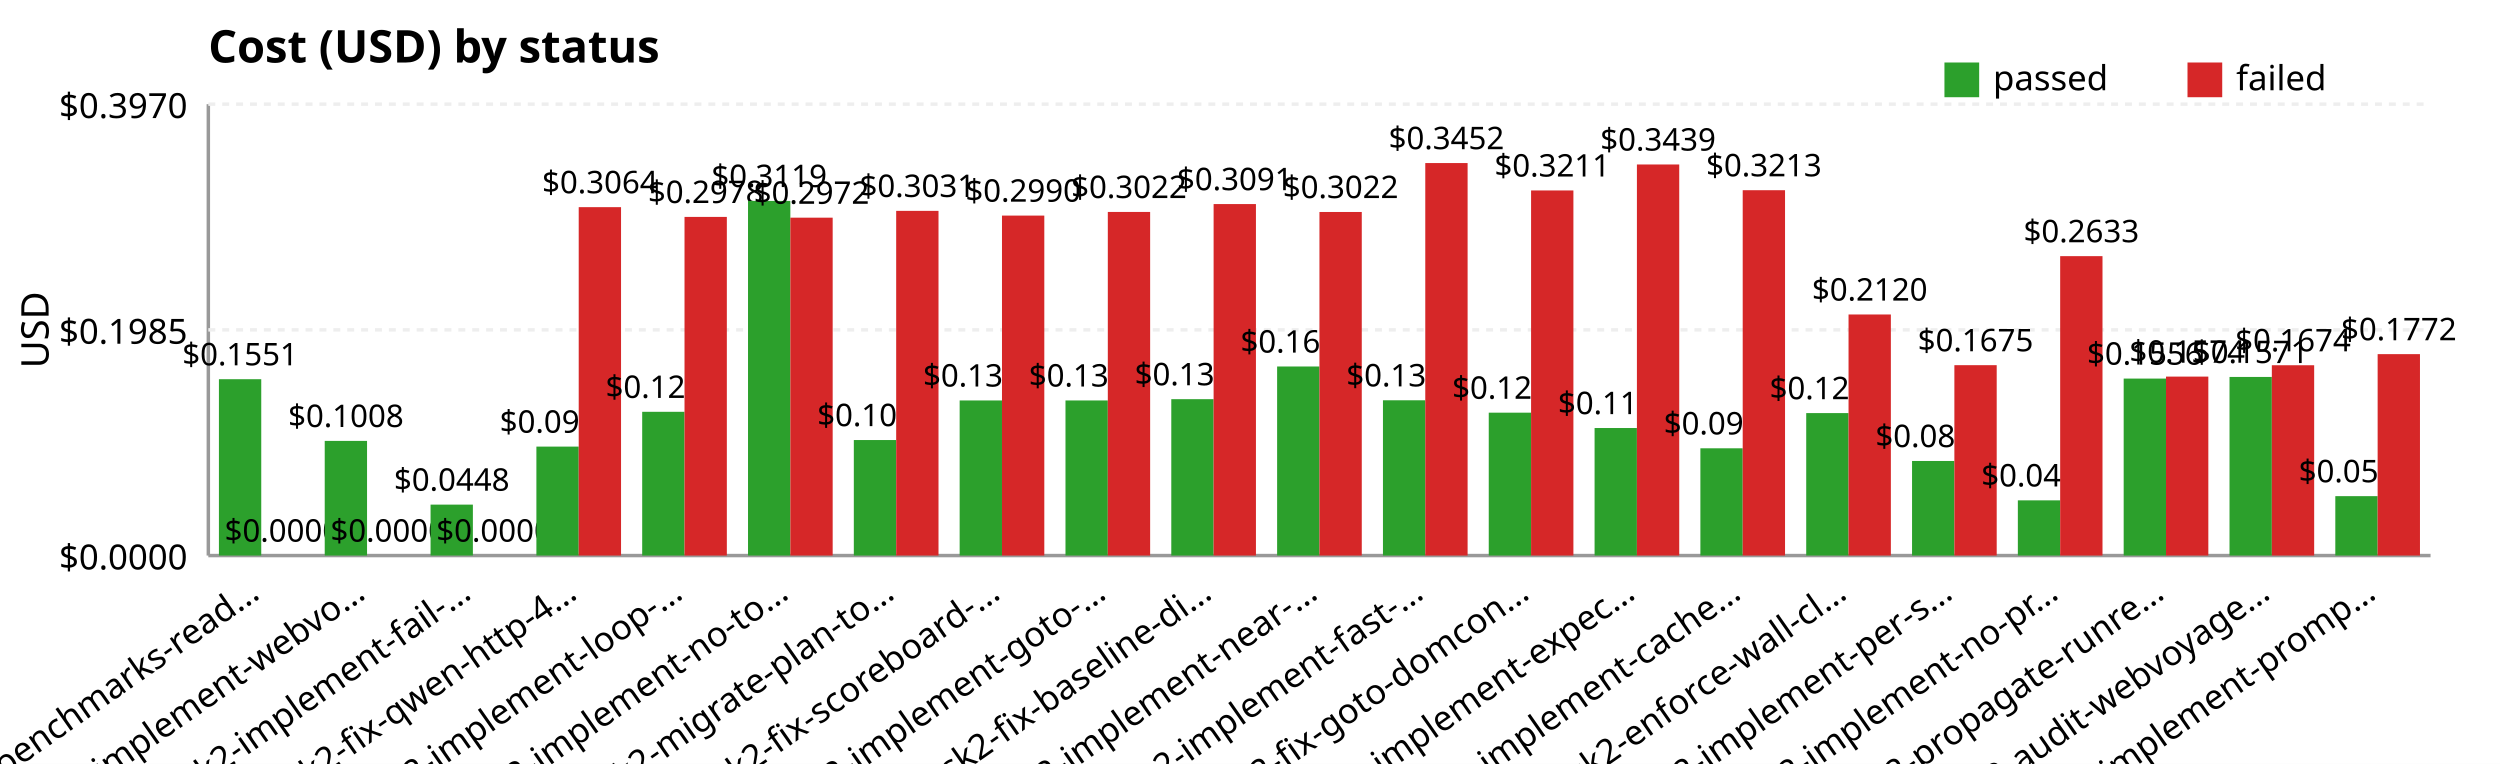
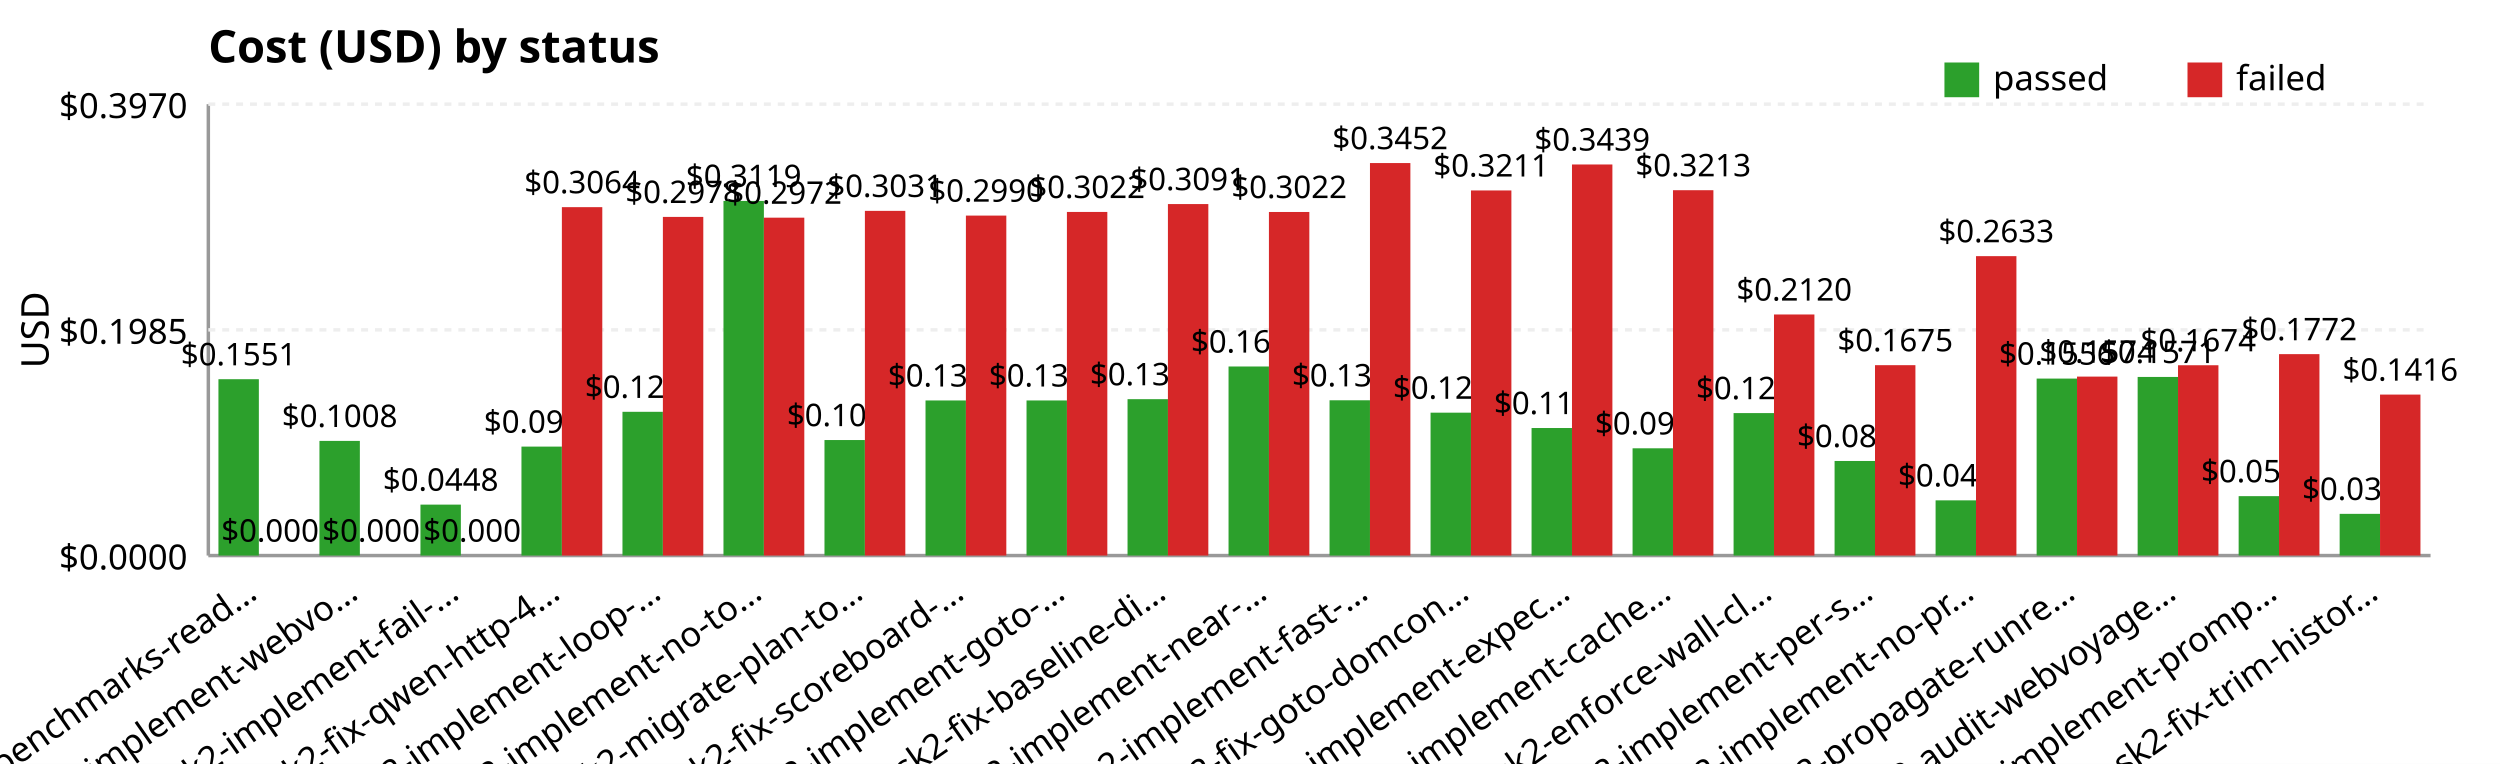
<svg xmlns="http://www.w3.org/2000/svg" viewBox="0 0 720 220" width="720" height="220" font-family="sans-serif">
  <rect width="100%" height="100%" fill="#fff" />
  <text x="60" y="18" font-size="13" font-weight="600">Cost (USD) by status</text>
  <line x1="60" y1="30" x2="60" y2="160" stroke="#999" />
  <line x1="60" y1="160" x2="700" y2="160" stroke="#999" />
  <text x="54" y="164.0" font-size="10" text-anchor="end" fill="#000">$0.0000</text>
  <text x="54" y="99.0" font-size="10" text-anchor="end" fill="#000">$0.1985</text>
  <line x1="60" y1="95.0" x2="700" y2="95.0" stroke="#eee" stroke-dasharray="2,2" />
  <text x="54" y="34.0" font-size="10" text-anchor="end" fill="#000">$0.3970</text>
  <line x1="60" y1="30.0" x2="700" y2="30.0" stroke="#eee" stroke-dasharray="2,2" />
  <text x="14" y="95.0" font-size="11" fill="#000" transform="rotate(-90 14 95.0)" text-anchor="middle">USD</text>
-   <rect x="63.05" y="109.21" width="12.19" height="50.79" fill="#2ca02c" />
-   <text x="69.14" y="105.21" font-size="9" text-anchor="middle" fill="#000">$0.1551</text>
-   <rect x="75.24" y="160.00" width="12.19" height="0.00" fill="#d62728" />
-   <text x="81.33" y="156.00" font-size="9" text-anchor="middle" fill="#000">$0.0000</text>
-   <text x="75.24" y="172" font-size="10" fill="#000" text-anchor="end" transform="rotate(-35 75.24 172)">task2-benchmarks-read…</text>
-   <rect x="93.52" y="126.98" width="12.19" height="33.02" fill="#2ca02c" />
-   <text x="99.62" y="122.98" font-size="9" text-anchor="middle" fill="#000">$0.1008</text>
-   <rect x="105.71" y="160.00" width="12.19" height="0.00" fill="#d62728" />
-   <text x="111.81" y="156.00" font-size="9" text-anchor="middle" fill="#000">$0.0000</text>
-   <text x="105.71" y="172" font-size="10" fill="#000" text-anchor="end" transform="rotate(-35 105.71 172)">task2-implement-webvo…</text>
-   <rect x="124.00" y="145.33" width="12.19" height="14.67" fill="#2ca02c" />
-   <text x="130.10" y="141.33" font-size="9" text-anchor="middle" fill="#000">$0.0448</text>
-   <rect x="136.19" y="160.00" width="12.19" height="0.00" fill="#d62728" />
-   <text x="142.29" y="156.00" font-size="9" text-anchor="middle" fill="#000">$0.0000</text>
-   <text x="136.19" y="172" font-size="10" fill="#000" text-anchor="end" transform="rotate(-35 136.19 172)">task2-implement-fail-…</text>
-   <rect x="154.48" y="128.62" width="12.19" height="31.38" fill="#2ca02c" />
-   <text x="160.57" y="124.62" font-size="9" text-anchor="middle" fill="#000">$0.0958</text>
-   <rect x="166.67" y="59.66" width="12.19" height="100.34" fill="#d62728" />
-   <text x="172.76" y="55.66" font-size="9" text-anchor="middle" fill="#000">$0.3064</text>
-   <text x="166.67" y="172" font-size="10" fill="#000" text-anchor="end" transform="rotate(-35 166.67 172)">task2-fix-qwen-http-4…</text>
-   <rect x="184.95" y="118.60" width="12.19" height="41.40" fill="#2ca02c" />
-   <text x="191.05" y="114.60" font-size="9" text-anchor="middle" fill="#000">$0.1264</text>
-   <rect x="197.14" y="62.47" width="12.19" height="97.53" fill="#d62728" />
-   <text x="203.24" y="58.47" font-size="9" text-anchor="middle" fill="#000">$0.2978</text>
-   <text x="197.14" y="172" font-size="10" fill="#000" text-anchor="end" transform="rotate(-35 197.14 172)">task2-implement-loop-…</text>
-   <rect x="215.43" y="57.87" width="12.19" height="102.13" fill="#2ca02c" />
-   <text x="221.52" y="53.87" font-size="9" text-anchor="middle" fill="#000">$0.3119</text>
-   <rect x="227.62" y="62.69" width="12.19" height="97.31" fill="#d62728" />
-   <text x="233.71" y="58.69" font-size="9" text-anchor="middle" fill="#000">$0.2972</text>
-   <text x="227.62" y="172" font-size="10" fill="#000" text-anchor="end" transform="rotate(-35 227.62 172)">task2-implement-no-to…</text>
-   <rect x="245.90" y="126.73" width="12.19" height="33.27" fill="#2ca02c" />
-   <text x="252.00" y="122.73" font-size="9" text-anchor="middle" fill="#000">$0.1016</text>
-   <rect x="258.10" y="60.73" width="12.19" height="99.27" fill="#d62728" />
-   <text x="264.19" y="56.73" font-size="9" text-anchor="middle" fill="#000">$0.3031</text>
-   <text x="258.10" y="172" font-size="10" fill="#000" text-anchor="end" transform="rotate(-35 258.10 172)">task2-migrate-plan-to…</text>
-   <rect x="276.38" y="115.33" width="12.19" height="44.67" fill="#2ca02c" />
-   <text x="282.48" y="111.33" font-size="9" text-anchor="middle" fill="#000">$0.1364</text>
-   <rect x="288.57" y="62.09" width="12.19" height="97.91" fill="#d62728" />
-   <text x="294.67" y="58.09" font-size="9" text-anchor="middle" fill="#000">$0.2990</text>
-   <text x="288.57" y="172" font-size="10" fill="#000" text-anchor="end" transform="rotate(-35 288.57 172)">task2-fix-scoreboard-…</text>
-   <rect x="306.86" y="115.33" width="12.19" height="44.67" fill="#2ca02c" />
-   <text x="312.95" y="111.33" font-size="9" text-anchor="middle" fill="#000">$0.1364</text>
-   <rect x="319.05" y="61.04" width="12.19" height="98.96" fill="#d62728" />
-   <text x="325.14" y="57.04" font-size="9" text-anchor="middle" fill="#000">$0.3022</text>
-   <text x="319.05" y="172" font-size="10" fill="#000" text-anchor="end" transform="rotate(-35 319.05 172)">task2-implement-goto-…</text>
-   <rect x="337.33" y="114.96" width="12.19" height="45.04" fill="#2ca02c" />
-   <text x="343.43" y="110.96" font-size="9" text-anchor="middle" fill="#000">$0.1376</text>
-   <rect x="349.52" y="58.77" width="12.19" height="101.23" fill="#d62728" />
-   <text x="355.62" y="54.77" font-size="9" text-anchor="middle" fill="#000">$0.3091</text>
-   <text x="349.52" y="172" font-size="10" fill="#000" text-anchor="end" transform="rotate(-35 349.52 172)">task2-fix-baseline-di…</text>
-   <rect x="367.81" y="105.55" width="12.19" height="54.45" fill="#2ca02c" />
-   <text x="373.90" y="101.55" font-size="9" text-anchor="middle" fill="#000">$0.1663</text>
-   <rect x="380.00" y="61.05" width="12.19" height="98.95" fill="#d62728" />
-   <text x="386.10" y="57.05" font-size="9" text-anchor="middle" fill="#000">$0.3022</text>
-   <text x="380.00" y="172" font-size="10" fill="#000" text-anchor="end" transform="rotate(-35 380.00 172)">task2-implement-near-…</text>
-   <rect x="398.29" y="115.28" width="12.19" height="44.72" fill="#2ca02c" />
-   <text x="404.38" y="111.28" font-size="9" text-anchor="middle" fill="#000">$0.1366</text>
-   <rect x="410.48" y="46.96" width="12.19" height="113.04" fill="#d62728" />
-   <text x="416.57" y="42.96" font-size="9" text-anchor="middle" fill="#000">$0.3452</text>
-   <text x="410.48" y="172" font-size="10" fill="#000" text-anchor="end" transform="rotate(-35 410.48 172)">task2-implement-fast-…</text>
-   <rect x="428.76" y="118.85" width="12.19" height="41.15" fill="#2ca02c" />
-   <text x="434.86" y="114.85" font-size="9" text-anchor="middle" fill="#000">$0.1256</text>
-   <rect x="440.95" y="54.85" width="12.19" height="105.15" fill="#d62728" />
-   <text x="447.05" y="50.85" font-size="9" text-anchor="middle" fill="#000">$0.3211</text>
-   <text x="440.95" y="172" font-size="10" fill="#000" text-anchor="end" transform="rotate(-35 440.95 172)">task2-fix-goto-domcon…</text>
-   <rect x="459.24" y="123.27" width="12.19" height="36.73" fill="#2ca02c" />
-   <text x="465.33" y="119.27" font-size="9" text-anchor="middle" fill="#000">$0.1122</text>
-   <rect x="471.43" y="47.37" width="12.19" height="112.63" fill="#d62728" />
-   <text x="477.52" y="43.37" font-size="9" text-anchor="middle" fill="#000">$0.3439</text>
-   <text x="471.43" y="172" font-size="10" fill="#000" text-anchor="end" transform="rotate(-35 471.43 172)">task2-implement-expec…</text>
-   <rect x="489.71" y="129.11" width="12.19" height="30.89" fill="#2ca02c" />
-   <text x="495.81" y="125.11" font-size="9" text-anchor="middle" fill="#000">$0.0943</text>
-   <rect x="501.90" y="54.78" width="12.19" height="105.22" fill="#d62728" />
-   <text x="508.00" y="50.78" font-size="9" text-anchor="middle" fill="#000">$0.3213</text>
-   <text x="501.90" y="172" font-size="10" fill="#000" text-anchor="end" transform="rotate(-35 501.90 172)">task2-implement-cache…</text>
-   <rect x="520.19" y="118.97" width="12.19" height="41.03" fill="#2ca02c" />
-   <text x="526.29" y="114.97" font-size="9" text-anchor="middle" fill="#000">$0.1253</text>
-   <rect x="532.38" y="90.57" width="12.19" height="69.43" fill="#d62728" />
-   <text x="538.48" y="86.57" font-size="9" text-anchor="middle" fill="#000">$0.2120</text>
-   <text x="532.38" y="172" font-size="10" fill="#000" text-anchor="end" transform="rotate(-35 532.38 172)">task2-enforce-wall-cl…</text>
-   <rect x="550.67" y="132.76" width="12.19" height="27.24" fill="#2ca02c" />
-   <text x="556.76" y="128.76" font-size="9" text-anchor="middle" fill="#000">$0.0832</text>
-   <rect x="562.86" y="105.17" width="12.19" height="54.83" fill="#d62728" />
-   <text x="568.95" y="101.17" font-size="9" text-anchor="middle" fill="#000">$0.1675</text>
-   <text x="562.86" y="172" font-size="10" fill="#000" text-anchor="end" transform="rotate(-35 562.86 172)">task2-implement-per-s…</text>
-   <rect x="581.14" y="144.10" width="12.19" height="15.90" fill="#2ca02c" />
-   <text x="587.24" y="140.10" font-size="9" text-anchor="middle" fill="#000">$0.0485</text>
-   <rect x="593.33" y="73.77" width="12.19" height="86.23" fill="#d62728" />
-   <text x="599.43" y="69.77" font-size="9" text-anchor="middle" fill="#000">$0.2633</text>
-   <text x="593.33" y="172" font-size="10" fill="#000" text-anchor="end" transform="rotate(-35 593.33 172)">task2-implement-no-pr…</text>
-   <rect x="611.62" y="109.03" width="12.19" height="50.97" fill="#2ca02c" />
-   <text x="617.71" y="105.03" font-size="9" text-anchor="middle" fill="#000">$0.1556</text>
-   <rect x="623.81" y="108.46" width="12.19" height="51.54" fill="#d62728" />
-   <text x="629.90" y="104.46" font-size="9" text-anchor="middle" fill="#000">$0.1574</text>
-   <text x="623.81" y="172" font-size="10" fill="#000" text-anchor="end" transform="rotate(-35 623.81 172)">task2-propagate-runre…</text>
-   <rect x="642.10" y="108.56" width="12.19" height="51.44" fill="#2ca02c" />
-   <text x="648.19" y="104.56" font-size="9" text-anchor="middle" fill="#000">$0.1571</text>
-   <rect x="654.29" y="105.19" width="12.19" height="54.81" fill="#d62728" />
-   <text x="660.38" y="101.19" font-size="9" text-anchor="middle" fill="#000">$0.1674</text>
-   <text x="654.29" y="172" font-size="10" fill="#000" text-anchor="end" transform="rotate(-35 654.29 172)">task2-audit-webvoyage…</text>
-   <rect x="672.57" y="142.89" width="12.19" height="17.11" fill="#2ca02c" />
-   <text x="678.67" y="138.89" font-size="9" text-anchor="middle" fill="#000">$0.0523</text>
-   <rect x="684.76" y="101.99" width="12.19" height="58.01" fill="#d62728" />
-   <text x="690.86" y="97.99" font-size="9" text-anchor="middle" fill="#000">$0.1772</text>
-   <text x="684.76" y="172" font-size="10" fill="#000" text-anchor="end" transform="rotate(-35 684.76 172)">task2-implement-promp…</text>
+   <rect x="62.91" y="109.21" width="11.64" height="50.79" fill="#2ca02c" />
+   <text x="68.73" y="105.21" font-size="9" text-anchor="middle" fill="#000">$0.1551</text>
+   <rect x="74.55" y="160.00" width="11.64" height="0.00" fill="#d62728" />
+   <text x="80.36" y="156.00" font-size="9" text-anchor="middle" fill="#000">$0.0000</text>
+   <text x="74.55" y="172" font-size="10" fill="#000" text-anchor="end" transform="rotate(-35 74.55 172)">task2-benchmarks-read…</text>
+   <rect x="92.00" y="126.98" width="11.64" height="33.02" fill="#2ca02c" />
+   <text x="97.82" y="122.98" font-size="9" text-anchor="middle" fill="#000">$0.1008</text>
+   <rect x="103.64" y="160.00" width="11.64" height="0.00" fill="#d62728" />
+   <text x="109.45" y="156.00" font-size="9" text-anchor="middle" fill="#000">$0.0000</text>
+   <text x="103.64" y="172" font-size="10" fill="#000" text-anchor="end" transform="rotate(-35 103.64 172)">task2-implement-webvo…</text>
+   <rect x="121.09" y="145.33" width="11.64" height="14.67" fill="#2ca02c" />
+   <text x="126.91" y="141.33" font-size="9" text-anchor="middle" fill="#000">$0.0448</text>
+   <rect x="132.73" y="160.00" width="11.64" height="0.00" fill="#d62728" />
+   <text x="138.55" y="156.00" font-size="9" text-anchor="middle" fill="#000">$0.0000</text>
+   <text x="132.73" y="172" font-size="10" fill="#000" text-anchor="end" transform="rotate(-35 132.73 172)">task2-implement-fail-…</text>
+   <rect x="150.18" y="128.62" width="11.64" height="31.38" fill="#2ca02c" />
+   <text x="156.00" y="124.62" font-size="9" text-anchor="middle" fill="#000">$0.0958</text>
+   <rect x="161.82" y="59.66" width="11.64" height="100.34" fill="#d62728" />
+   <text x="167.64" y="55.66" font-size="9" text-anchor="middle" fill="#000">$0.3064</text>
+   <text x="161.82" y="172" font-size="10" fill="#000" text-anchor="end" transform="rotate(-35 161.82 172)">task2-fix-qwen-http-4…</text>
+   <rect x="179.27" y="118.60" width="11.64" height="41.40" fill="#2ca02c" />
+   <text x="185.09" y="114.60" font-size="9" text-anchor="middle" fill="#000">$0.1264</text>
+   <rect x="190.91" y="62.47" width="11.64" height="97.53" fill="#d62728" />
+   <text x="196.73" y="58.47" font-size="9" text-anchor="middle" fill="#000">$0.2978</text>
+   <text x="190.91" y="172" font-size="10" fill="#000" text-anchor="end" transform="rotate(-35 190.91 172)">task2-implement-loop-…</text>
+   <rect x="208.36" y="57.87" width="11.64" height="102.13" fill="#2ca02c" />
+   <text x="214.18" y="53.87" font-size="9" text-anchor="middle" fill="#000">$0.3119</text>
+   <rect x="220.00" y="62.69" width="11.64" height="97.31" fill="#d62728" />
+   <text x="225.82" y="58.69" font-size="9" text-anchor="middle" fill="#000">$0.2972</text>
+   <text x="220.00" y="172" font-size="10" fill="#000" text-anchor="end" transform="rotate(-35 220.00 172)">task2-implement-no-to…</text>
+   <rect x="237.45" y="126.73" width="11.64" height="33.27" fill="#2ca02c" />
+   <text x="243.27" y="122.73" font-size="9" text-anchor="middle" fill="#000">$0.1016</text>
+   <rect x="249.09" y="60.73" width="11.64" height="99.27" fill="#d62728" />
+   <text x="254.91" y="56.73" font-size="9" text-anchor="middle" fill="#000">$0.3031</text>
+   <text x="249.09" y="172" font-size="10" fill="#000" text-anchor="end" transform="rotate(-35 249.09 172)">task2-migrate-plan-to…</text>
+   <rect x="266.55" y="115.33" width="11.64" height="44.67" fill="#2ca02c" />
+   <text x="272.36" y="111.33" font-size="9" text-anchor="middle" fill="#000">$0.1364</text>
+   <rect x="278.18" y="62.09" width="11.64" height="97.91" fill="#d62728" />
+   <text x="284.00" y="58.09" font-size="9" text-anchor="middle" fill="#000">$0.2990</text>
+   <text x="278.18" y="172" font-size="10" fill="#000" text-anchor="end" transform="rotate(-35 278.18 172)">task2-fix-scoreboard-…</text>
+   <rect x="295.64" y="115.33" width="11.64" height="44.67" fill="#2ca02c" />
+   <text x="301.45" y="111.33" font-size="9" text-anchor="middle" fill="#000">$0.1364</text>
+   <rect x="307.27" y="61.04" width="11.64" height="98.96" fill="#d62728" />
+   <text x="313.09" y="57.04" font-size="9" text-anchor="middle" fill="#000">$0.3022</text>
+   <text x="307.27" y="172" font-size="10" fill="#000" text-anchor="end" transform="rotate(-35 307.27 172)">task2-implement-goto-…</text>
+   <rect x="324.73" y="114.96" width="11.64" height="45.04" fill="#2ca02c" />
+   <text x="330.55" y="110.96" font-size="9" text-anchor="middle" fill="#000">$0.1376</text>
+   <rect x="336.36" y="58.77" width="11.64" height="101.23" fill="#d62728" />
+   <text x="342.18" y="54.77" font-size="9" text-anchor="middle" fill="#000">$0.3091</text>
+   <text x="336.36" y="172" font-size="10" fill="#000" text-anchor="end" transform="rotate(-35 336.36 172)">task2-fix-baseline-di…</text>
+   <rect x="353.82" y="105.55" width="11.64" height="54.45" fill="#2ca02c" />
+   <text x="359.64" y="101.55" font-size="9" text-anchor="middle" fill="#000">$0.1663</text>
+   <rect x="365.45" y="61.05" width="11.64" height="98.95" fill="#d62728" />
+   <text x="371.27" y="57.05" font-size="9" text-anchor="middle" fill="#000">$0.3022</text>
+   <text x="365.45" y="172" font-size="10" fill="#000" text-anchor="end" transform="rotate(-35 365.45 172)">task2-implement-near-…</text>
+   <rect x="382.91" y="115.28" width="11.64" height="44.72" fill="#2ca02c" />
+   <text x="388.73" y="111.28" font-size="9" text-anchor="middle" fill="#000">$0.1366</text>
+   <rect x="394.55" y="46.96" width="11.64" height="113.04" fill="#d62728" />
+   <text x="400.36" y="42.96" font-size="9" text-anchor="middle" fill="#000">$0.3452</text>
+   <text x="394.55" y="172" font-size="10" fill="#000" text-anchor="end" transform="rotate(-35 394.55 172)">task2-implement-fast-…</text>
+   <rect x="412.00" y="118.85" width="11.64" height="41.15" fill="#2ca02c" />
+   <text x="417.82" y="114.85" font-size="9" text-anchor="middle" fill="#000">$0.1256</text>
+   <rect x="423.64" y="54.85" width="11.64" height="105.15" fill="#d62728" />
+   <text x="429.45" y="50.85" font-size="9" text-anchor="middle" fill="#000">$0.3211</text>
+   <text x="423.64" y="172" font-size="10" fill="#000" text-anchor="end" transform="rotate(-35 423.64 172)">task2-fix-goto-domcon…</text>
+   <rect x="441.09" y="123.27" width="11.64" height="36.73" fill="#2ca02c" />
+   <text x="446.91" y="119.27" font-size="9" text-anchor="middle" fill="#000">$0.1122</text>
+   <rect x="452.73" y="47.37" width="11.64" height="112.63" fill="#d62728" />
+   <text x="458.55" y="43.37" font-size="9" text-anchor="middle" fill="#000">$0.3439</text>
+   <text x="452.73" y="172" font-size="10" fill="#000" text-anchor="end" transform="rotate(-35 452.73 172)">task2-implement-expec…</text>
+   <rect x="470.18" y="129.11" width="11.64" height="30.89" fill="#2ca02c" />
+   <text x="476.00" y="125.11" font-size="9" text-anchor="middle" fill="#000">$0.0943</text>
+   <rect x="481.82" y="54.78" width="11.64" height="105.22" fill="#d62728" />
+   <text x="487.64" y="50.78" font-size="9" text-anchor="middle" fill="#000">$0.3213</text>
+   <text x="481.82" y="172" font-size="10" fill="#000" text-anchor="end" transform="rotate(-35 481.82 172)">task2-implement-cache…</text>
+   <rect x="499.27" y="118.97" width="11.64" height="41.03" fill="#2ca02c" />
+   <text x="505.09" y="114.97" font-size="9" text-anchor="middle" fill="#000">$0.1253</text>
+   <rect x="510.91" y="90.57" width="11.64" height="69.43" fill="#d62728" />
+   <text x="516.73" y="86.57" font-size="9" text-anchor="middle" fill="#000">$0.2120</text>
+   <text x="510.91" y="172" font-size="10" fill="#000" text-anchor="end" transform="rotate(-35 510.91 172)">task2-enforce-wall-cl…</text>
+   <rect x="528.36" y="132.76" width="11.64" height="27.24" fill="#2ca02c" />
+   <text x="534.18" y="128.76" font-size="9" text-anchor="middle" fill="#000">$0.0832</text>
+   <rect x="540.00" y="105.17" width="11.64" height="54.83" fill="#d62728" />
+   <text x="545.82" y="101.17" font-size="9" text-anchor="middle" fill="#000">$0.1675</text>
+   <text x="540.00" y="172" font-size="10" fill="#000" text-anchor="end" transform="rotate(-35 540.00 172)">task2-implement-per-s…</text>
+   <rect x="557.45" y="144.10" width="11.64" height="15.90" fill="#2ca02c" />
+   <text x="563.27" y="140.10" font-size="9" text-anchor="middle" fill="#000">$0.0485</text>
+   <rect x="569.09" y="73.77" width="11.64" height="86.23" fill="#d62728" />
+   <text x="574.91" y="69.77" font-size="9" text-anchor="middle" fill="#000">$0.2633</text>
+   <text x="569.09" y="172" font-size="10" fill="#000" text-anchor="end" transform="rotate(-35 569.09 172)">task2-implement-no-pr…</text>
+   <rect x="586.55" y="109.03" width="11.64" height="50.97" fill="#2ca02c" />
+   <text x="592.36" y="105.03" font-size="9" text-anchor="middle" fill="#000">$0.1556</text>
+   <rect x="598.18" y="108.46" width="11.64" height="51.54" fill="#d62728" />
+   <text x="604.00" y="104.46" font-size="9" text-anchor="middle" fill="#000">$0.1574</text>
+   <text x="598.18" y="172" font-size="10" fill="#000" text-anchor="end" transform="rotate(-35 598.18 172)">task2-propagate-runre…</text>
+   <rect x="615.64" y="108.56" width="11.64" height="51.44" fill="#2ca02c" />
+   <text x="621.45" y="104.56" font-size="9" text-anchor="middle" fill="#000">$0.1571</text>
+   <rect x="627.27" y="105.19" width="11.64" height="54.81" fill="#d62728" />
+   <text x="633.09" y="101.19" font-size="9" text-anchor="middle" fill="#000">$0.1674</text>
+   <text x="627.27" y="172" font-size="10" fill="#000" text-anchor="end" transform="rotate(-35 627.27 172)">task2-audit-webvoyage…</text>
+   <rect x="644.73" y="142.89" width="11.64" height="17.11" fill="#2ca02c" />
+   <text x="650.55" y="138.89" font-size="9" text-anchor="middle" fill="#000">$0.0523</text>
+   <rect x="656.36" y="101.99" width="11.64" height="58.01" fill="#d62728" />
+   <text x="662.18" y="97.99" font-size="9" text-anchor="middle" fill="#000">$0.1772</text>
+   <text x="656.36" y="172" font-size="10" fill="#000" text-anchor="end" transform="rotate(-35 656.36 172)">task2-implement-promp…</text>
+   <rect x="673.82" y="147.99" width="11.64" height="12.01" fill="#2ca02c" />
+   <text x="679.64" y="143.99" font-size="9" text-anchor="middle" fill="#000">$0.0367</text>
+   <rect x="685.45" y="113.64" width="11.64" height="46.36" fill="#d62728" />
+   <text x="691.27" y="109.64" font-size="9" text-anchor="middle" fill="#000">$0.1416</text>
+   <text x="685.45" y="172" font-size="10" fill="#000" text-anchor="end" transform="rotate(-35 685.45 172)">task2-fix-trim-histor…</text>
  <rect x="560" y="18" width="10" height="10" fill="#2ca02c" />
  <text x="574" y="26" font-size="10" fill="#000">passed</text>
  <rect x="630" y="18" width="10" height="10" fill="#d62728" />
  <text x="644" y="26" font-size="10" fill="#000">failed</text>
</svg>
